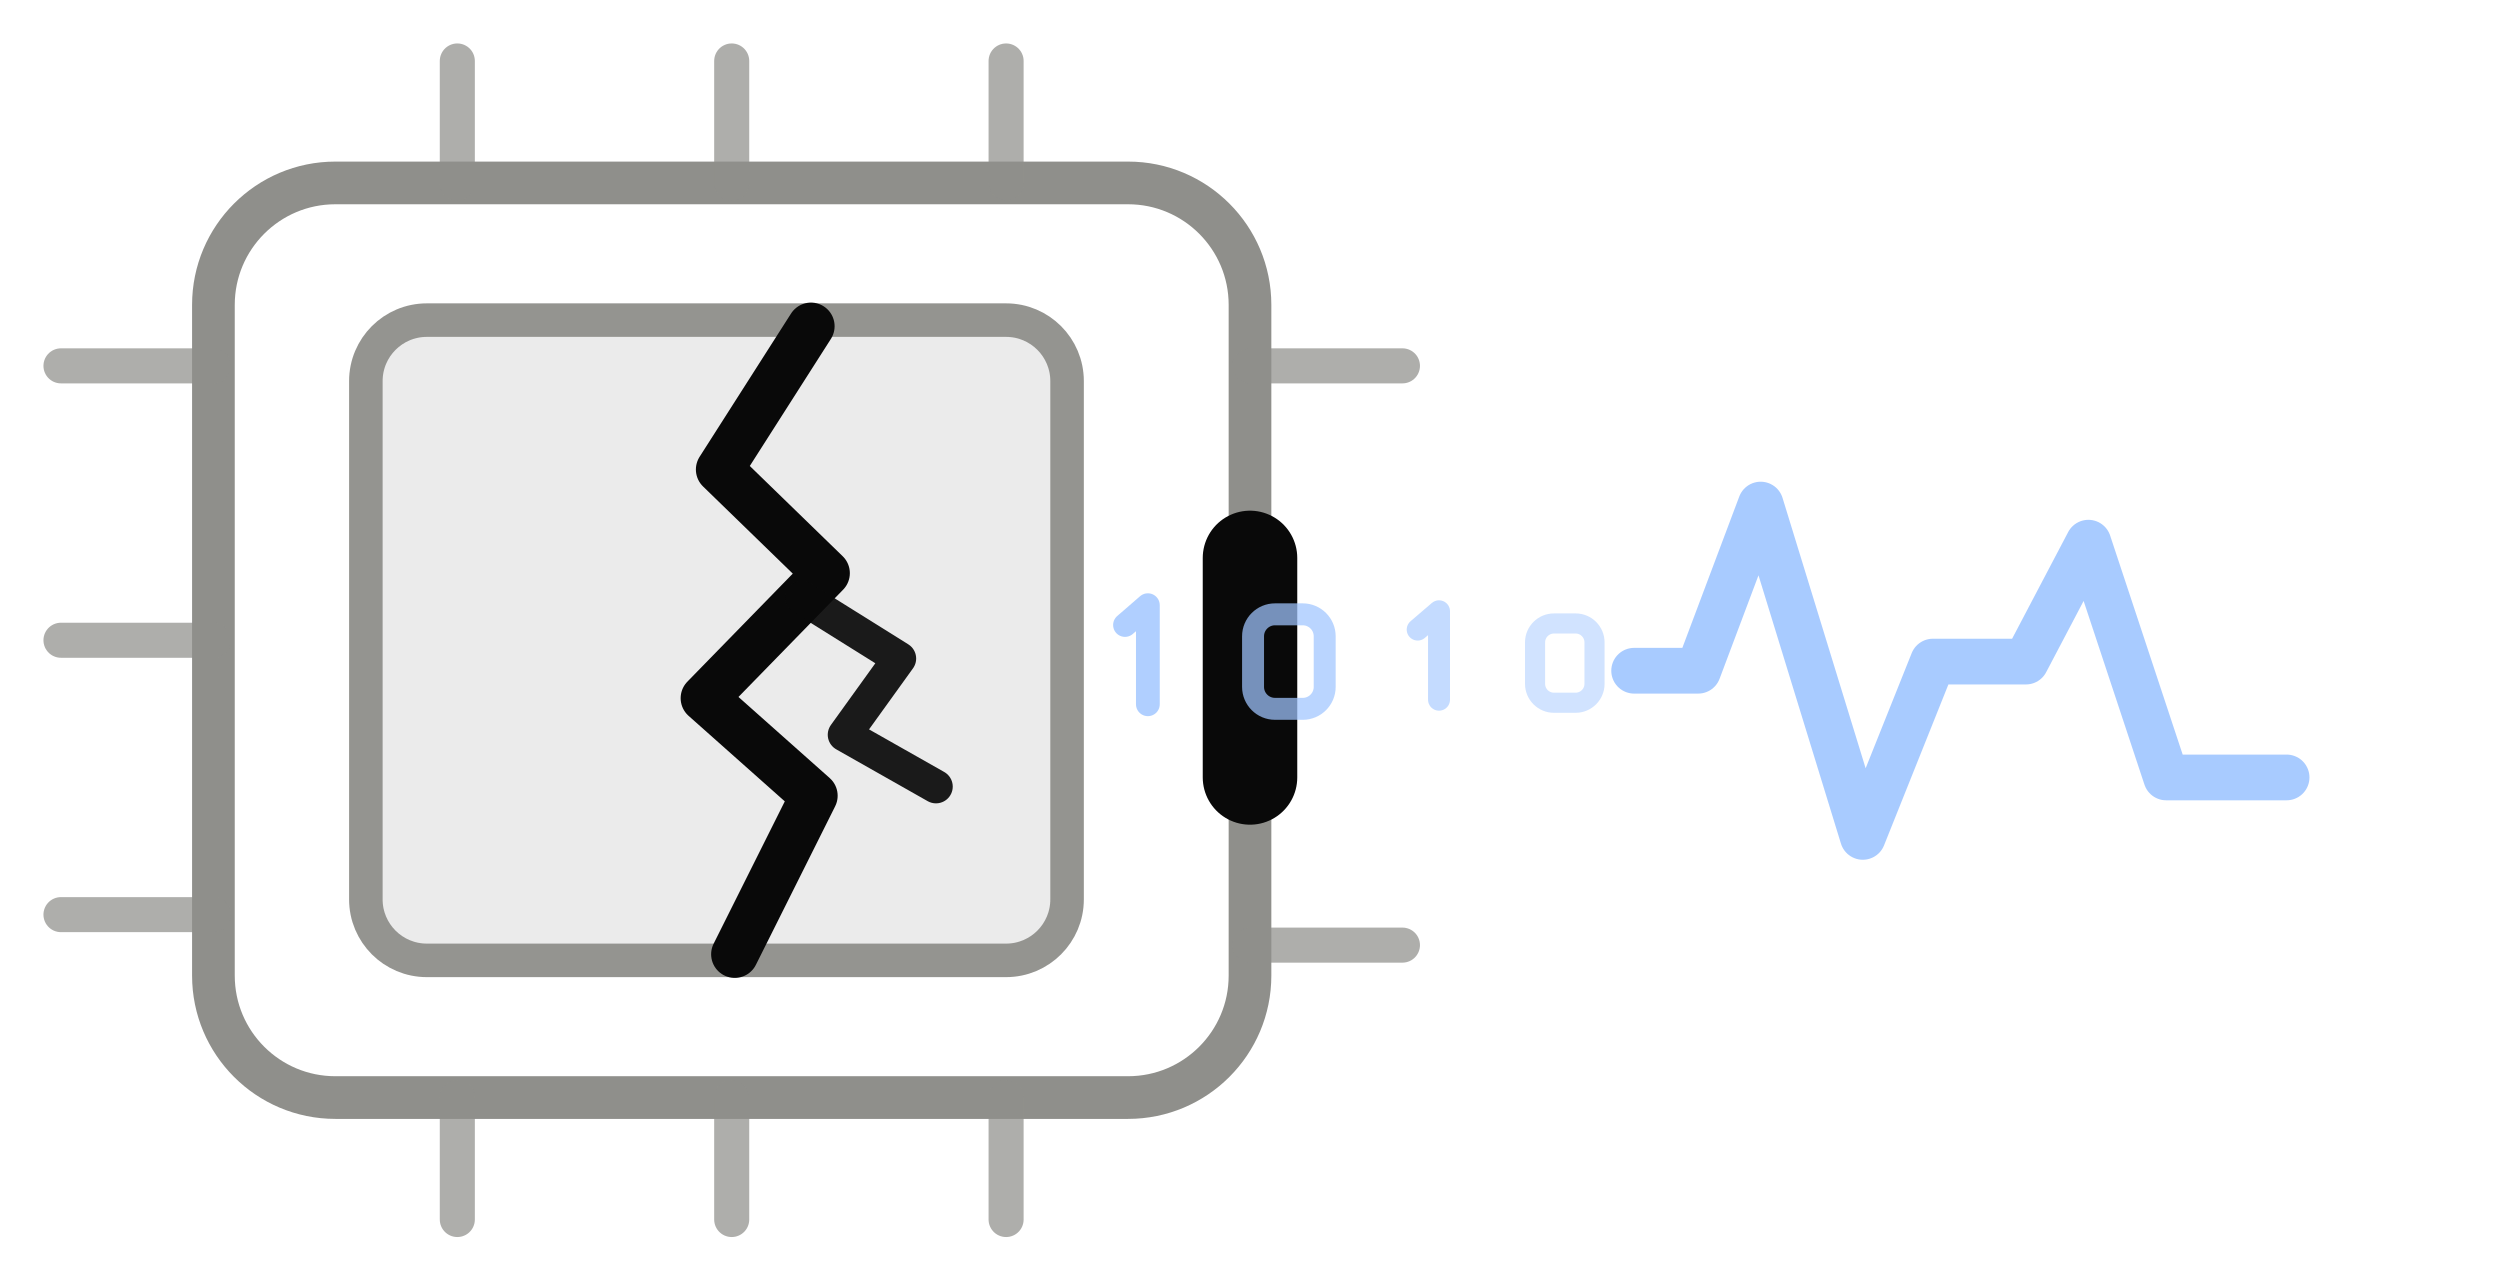
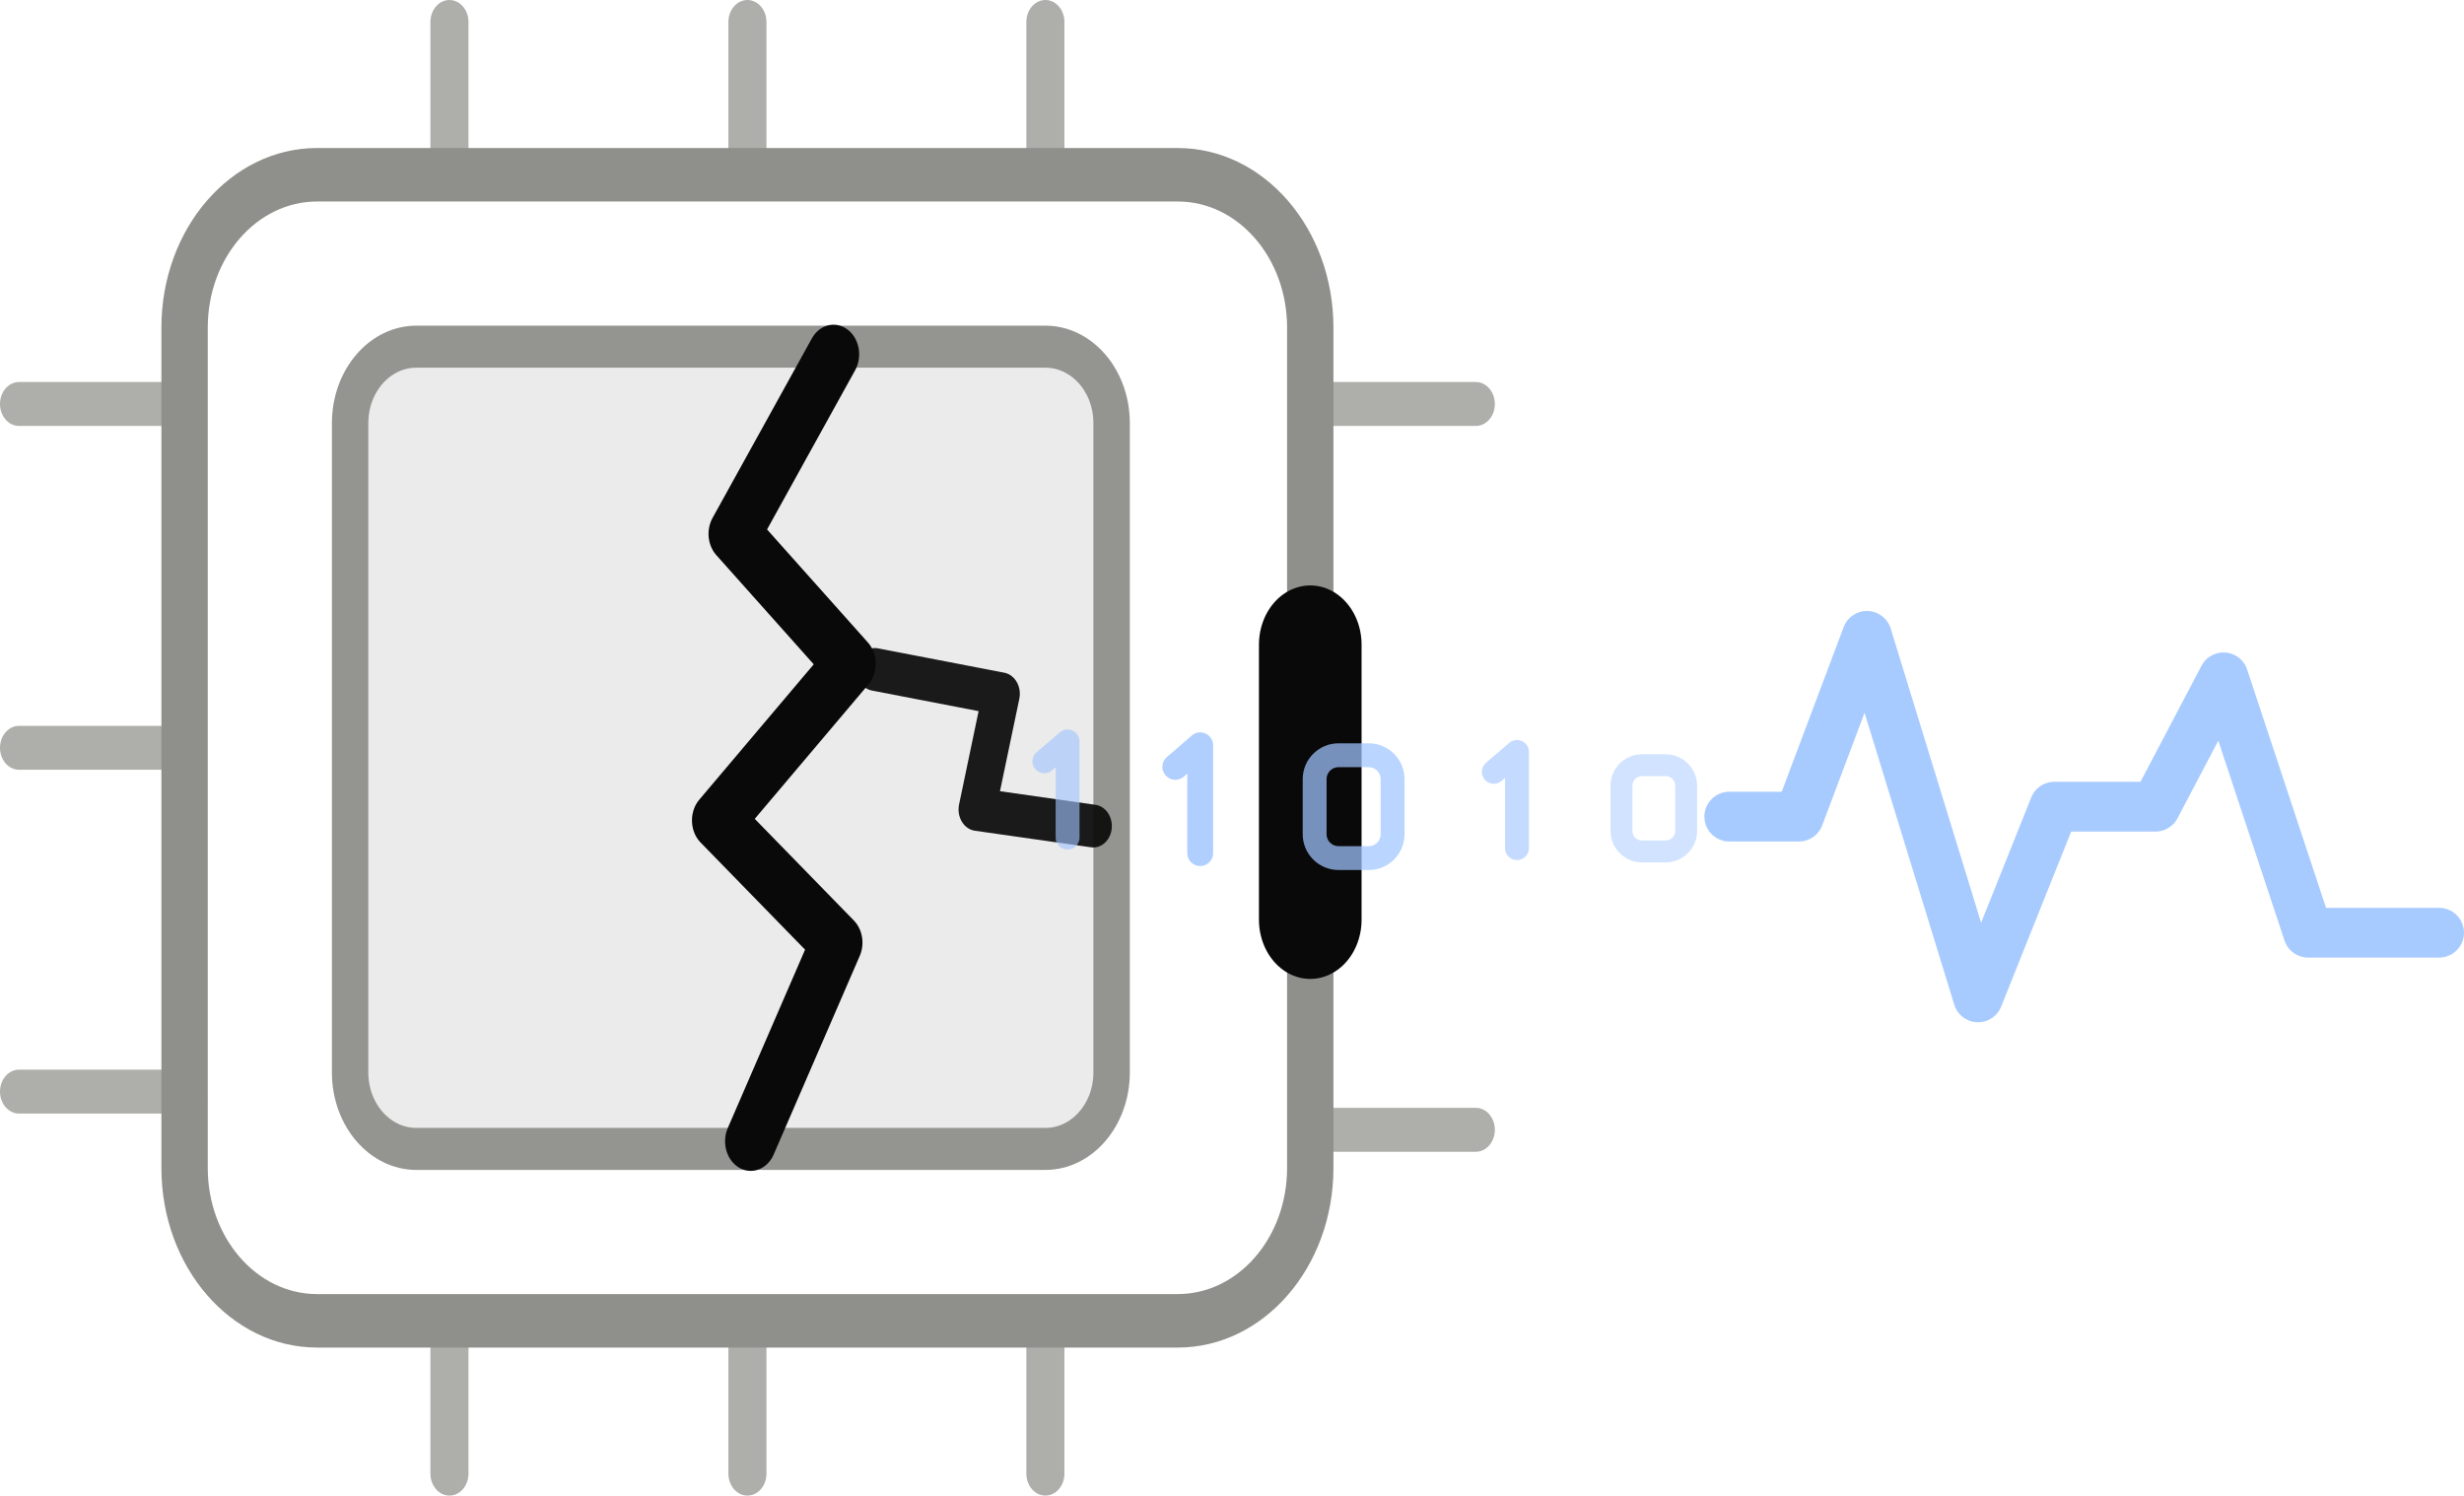
- <svg xmlns="http://www.w3.org/2000/svg" viewBox="0 0 82 42" role="img" aria-label="Cracked CPU leaking bits into a timing signal">
-   <g fill="none" stroke="#8f8f8b" stroke-linecap="round" stroke-linejoin="round">
-     <rect x="7" y="6" width="34" height="30" rx="4" stroke-width="1.4" />
-     <path d="M2 12h5M2 21h5M2 30h5M15 2v4M24 2v4M33 2v4M15 36v4M24 36v4M33 36v4M41 12h5M41 31h5" stroke-width="1.15" opacity=".72" />
-     <rect x="12" y="10.5" width="23" height="21" rx="2" fill="#8f8f8b" fill-opacity=".18" stroke-width="1.1" opacity=".95" />
-     <path d="M26.6 10.7l-3 4.7 3.5 3.4-4 4.1 3.6 3.2-2.6 5.2" stroke="#090909" stroke-width="1.55" />
-     <path d="M26.3 19.6l3.2 2-1.8 2.5 3 1.7" stroke="#090909" stroke-width="1.1" opacity=".92" />
-     <path d="M41 18.3v7.2" stroke="#090909" stroke-width="3.1" />
+ <svg xmlns="http://www.w3.org/2000/svg" viewBox="0 0 74.282 45.092" role="img" aria-label="Cracked CPU leaking bits into a timing signal" version="1.1" id="svg321" width="74.282" height="45.092">
+   <defs id="defs325" />
+   <g fill="none" stroke="#8f8f8b" stroke-linecap="round" stroke-linejoin="round" id="g307" transform="matrix(0.9981132,0,0,1.151763,-1.422311,-1.641262)">
+     <rect x="7" y="6" width="34" height="30" rx="4" stroke-width="1.4" id="rect295" />
+     <path d="M 2,12 H 7 M 2,21 H 7 M 2,30 H 7 M 15,2 V 6 M 24,2 V 6 M 33,2 V 6 M 15,36 v 4 m 9,-4 v 4 m 9,-4 v 4 m 8,-28 h 5 m -5,19 h 5" stroke-width="1.15" opacity="0.72" id="path297" />
+     <rect x="12" y="10.5" width="23" height="21" rx="2" fill="#8f8f8b" fill-opacity="0.18" stroke-width="1.1" opacity="0.95" id="rect299" />
+     <path d="m 26.6,10.7 -3,4.7 3.5,3.4 -4,4.1 3.6,3.2 -2.6,5.2" stroke="#090909" stroke-width="1.55" id="path301" />
+     <path d="m 27.851,18.949 3.817,0.638 -0.731,3.028 3.51,0.434" stroke="#090909" stroke-width="1.12" opacity="0.92" id="path303" />
+     <path d="m 41,18.3 v 7.2" stroke="#090909" stroke-width="3.1" id="path305" />
  </g>
-   <g fill="none" stroke="#9fc5ff" stroke-linecap="round" stroke-linejoin="round">
-     <path d="M36.9 20.5l.75-.65v3.25" stroke-width=".78" opacity=".82" />
-     <rect x="41.1" y="20.15" width="2.35" height="3.1" rx=".72" stroke-width=".72" opacity=".72" />
-     <path d="M46.5 20.65l.7-.6v2.9" stroke-width=".72" opacity=".62" />
-     <rect x="50.35" y="20.45" width="1.95" height="2.6" rx=".62" stroke-width=".66" opacity=".48" />
+   <g fill="none" stroke="#9fc5ff" stroke-linecap="round" stroke-linejoin="round" id="g317" transform="translate(-1.467594,2.620755)">
+     <path d="m 36.9,20.5 0.75,-0.65 v 3.25" stroke-width="0.78" opacity="0.82" id="path309" />
+     <rect x="41.1" y="20.15" width="2.35" height="3.1" rx="0.72" stroke-width="0.72" opacity="0.72" id="rect311" />
+     <path d="m 46.5,20.65 0.7,-0.6 v 2.9" stroke-width="0.72" opacity="0.62" id="path313" />
+     <rect x="50.35" y="20.45" width="1.95" height="2.6" rx="0.62" stroke-width="0.66" opacity="0.48" id="rect315" />
+     <path d="m 32.952,20.332 0.7,-0.6 v 2.9" stroke-width="0.72" opacity="0.62" id="path313-3" />
  </g>
-   <path d="M53.6 22h2.1l2.05-5.45 3.35 10.9 2.3-5.75h3.05l2.05-3.9 2.55 7.7H75" fill="none" stroke="#9fc5ff" stroke-width="1.5" stroke-linecap="round" stroke-linejoin="round" opacity=".9" />
+   <path d="m 52.132,24.621 h 2.1 l 2.05,-5.45 3.35,10.9 2.3,-5.75 h 3.05 l 2.05,-3.9 2.55,7.7 h 3.95" fill="none" stroke="#9fc5ff" stroke-width="1.5" stroke-linecap="round" stroke-linejoin="round" opacity="0.9" id="path319" />
</svg>
